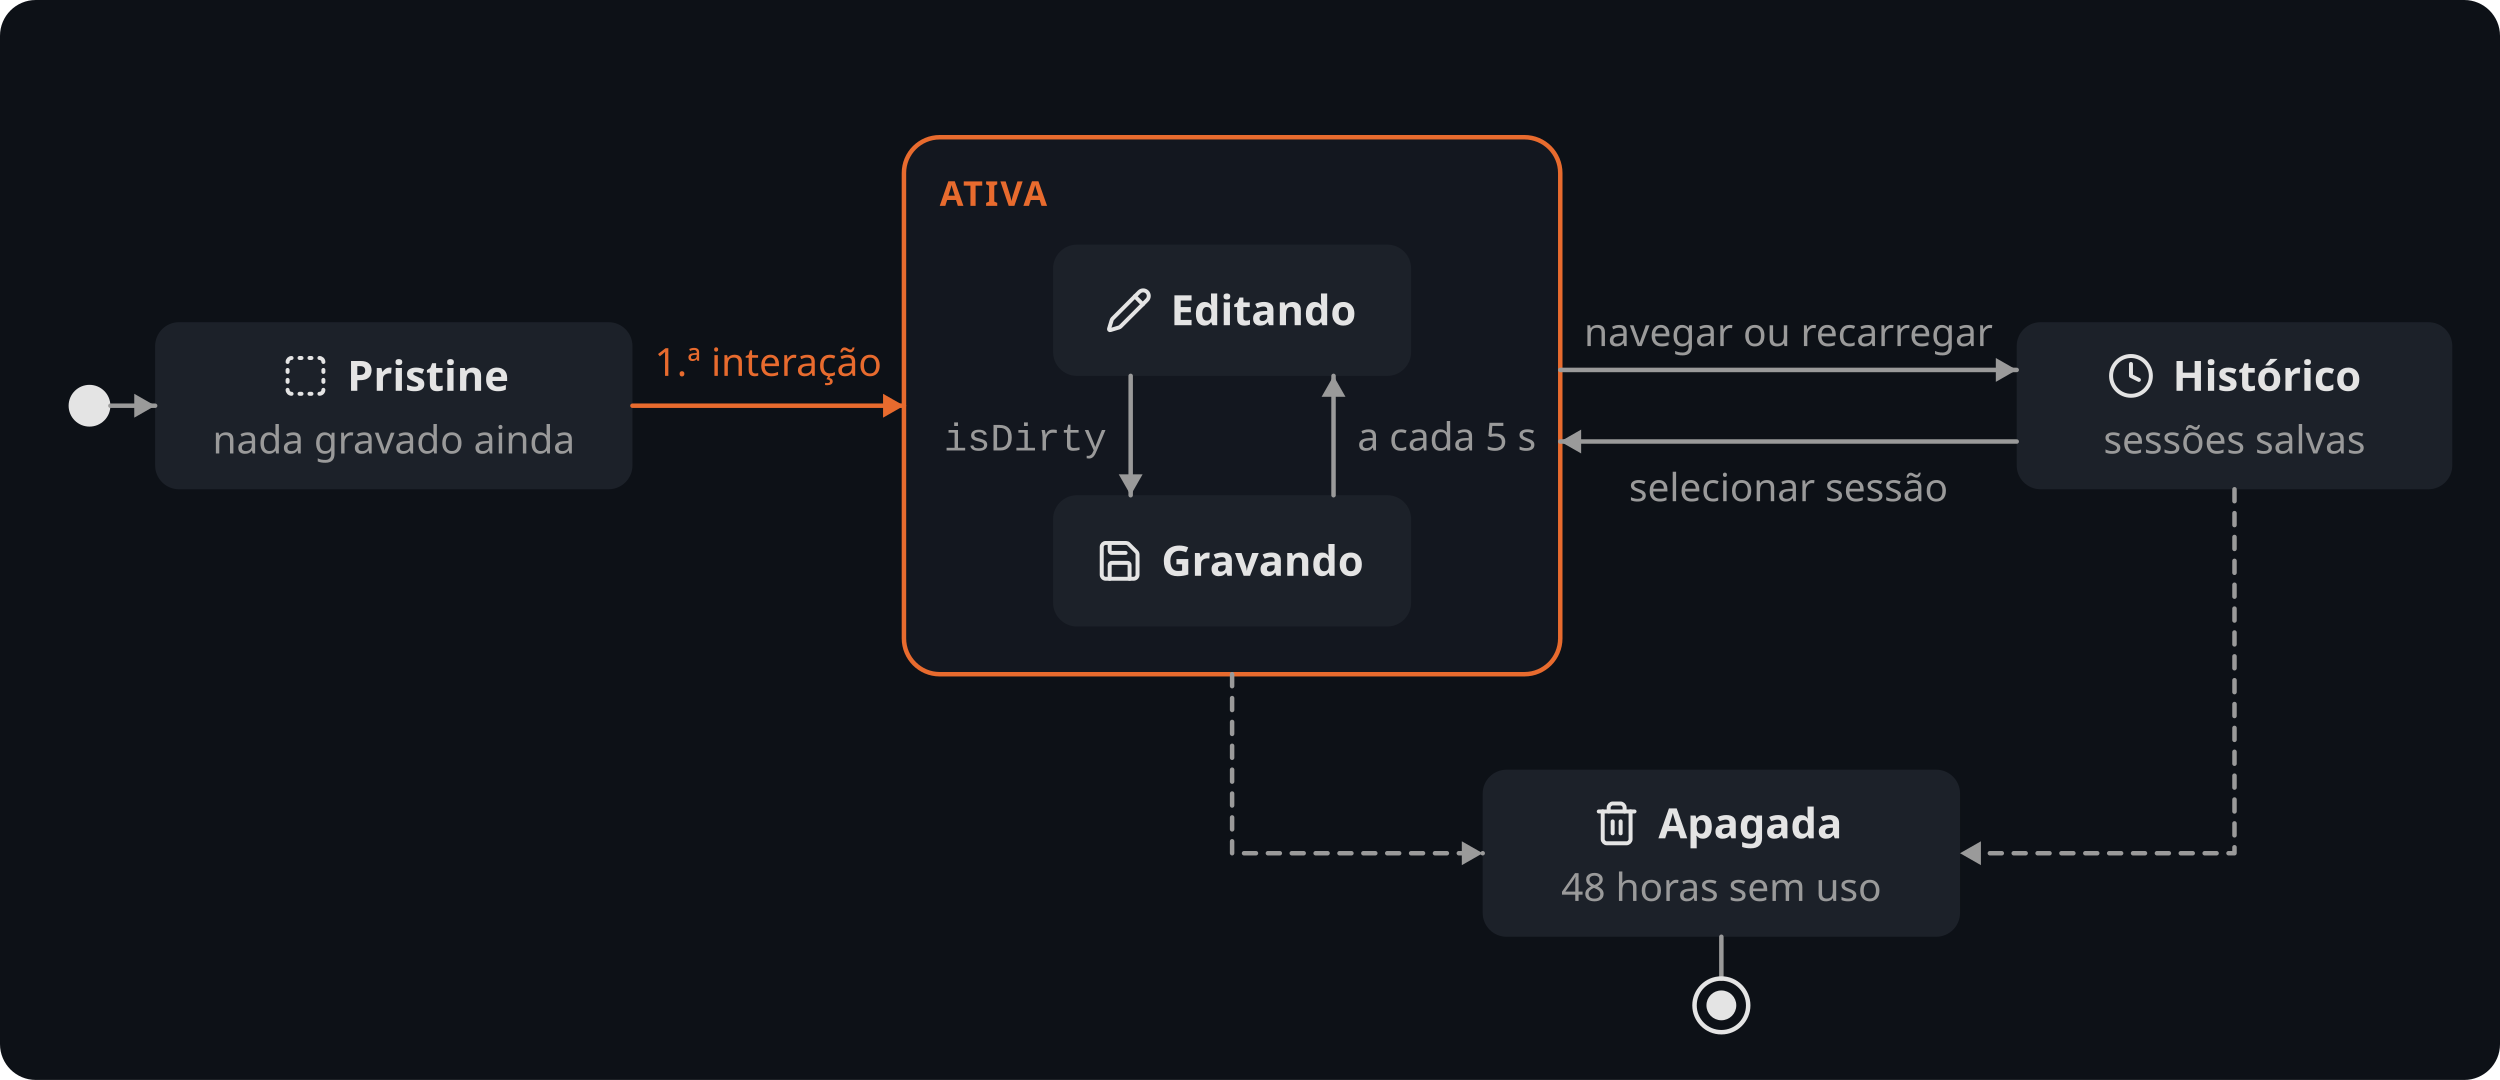
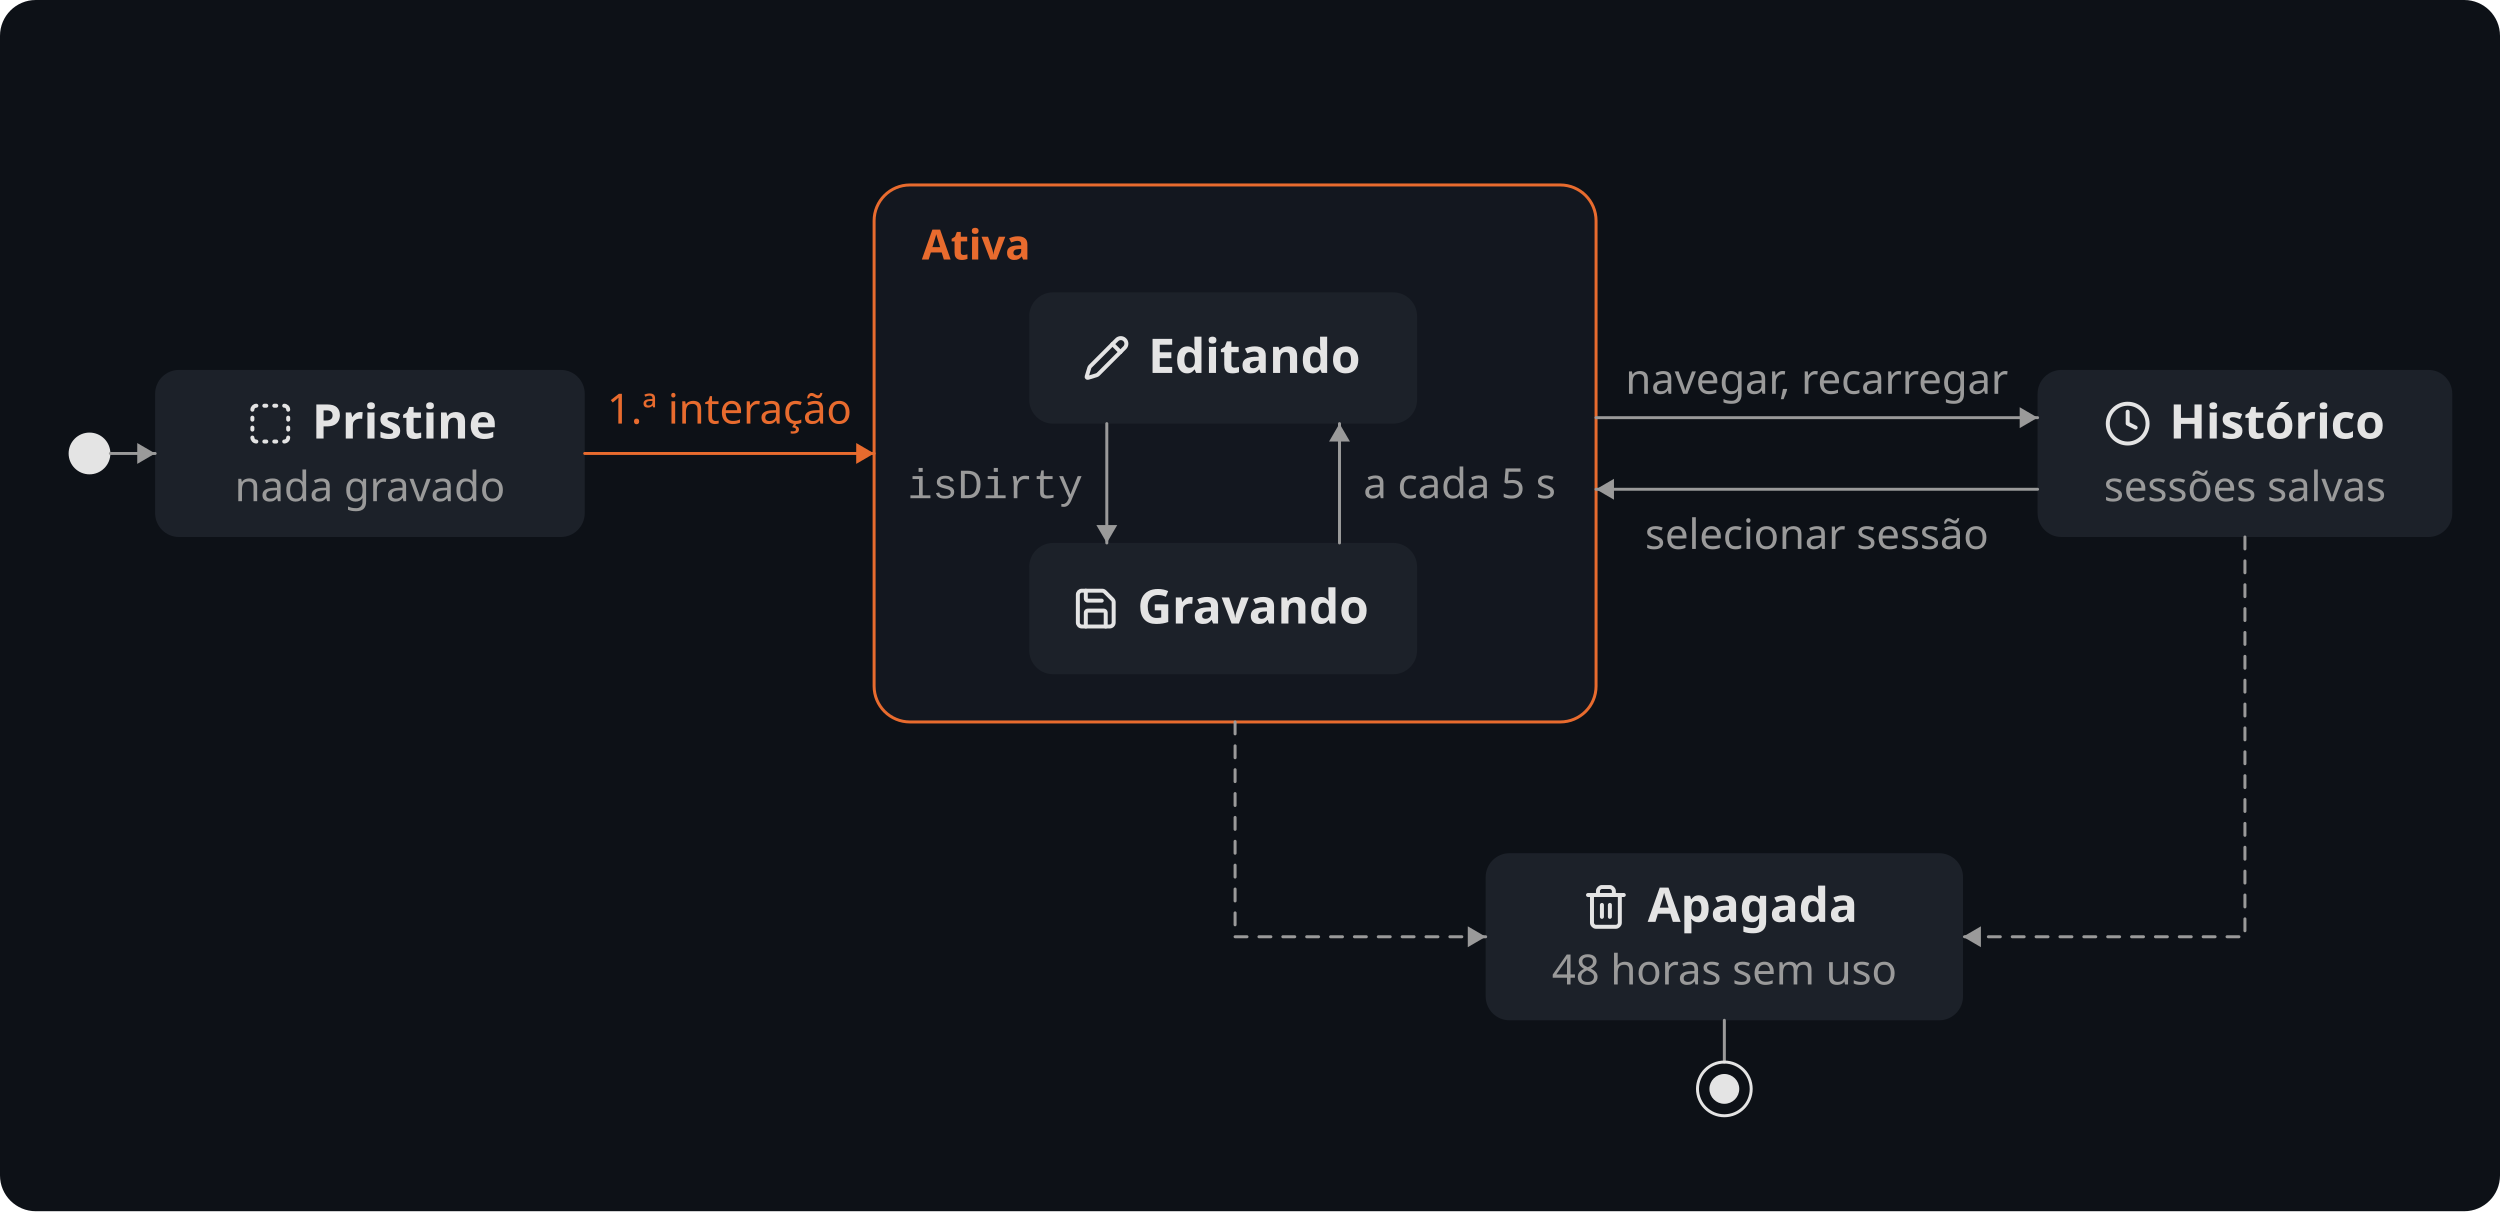
- <svg xmlns="http://www.w3.org/2000/svg" width="838" height="362" viewBox="0 0 838 362" role="img" aria-label="Ciclo de vida da sessão: nada é gravado até a primeira interação; a sessão Ativa vai para o Histórico e é apagada depois de 48 horas sem uso.">
-   <rect width="838" height="362" rx="12" fill="#0d1117" />
-   <circle cx="30" cy="136" r="7" fill="#e4e4e4" />
-   <rect x="52" y="108" width="160" height="56" rx="8" fill="#1c2129" />
-   <g transform="translate(94.4 118) scale(0.6667)" fill="none" stroke="#e4e4e4" stroke-width="2" stroke-linecap="round" stroke-linejoin="round" color="#e4e4e4">
+ <svg xmlns="http://www.w3.org/2000/svg" width="838" height="406" viewBox="0 0 838 406" role="img" aria-label="Ciclo de vida da sessão: nada é gravado até a primeira interação; a sessão Ativa vai para o Histórico e é apagada depois de 48 horas sem uso.">
+   <rect width="838" height="406" rx="12" fill="#0d1117" />
+   <circle cx="30" cy="152" r="7" fill="#e4e4e4" />
+   <rect x="52" y="124" width="144" height="56" rx="8" fill="#1c2129" />
+   <g transform="translate(82.6 134) scale(0.6667)" fill="none" stroke="#e4e4e4" stroke-width="2" stroke-linecap="round" stroke-linejoin="round" color="#e4e4e4">
    <path d="M5 3a2 2 0 0 0-2 2" />
    <path d="M19 3a2 2 0 0 1 2 2" />
    <path d="M21 19a2 2 0 0 1-2 2" />
    <path d="M5 21a2 2 0 0 1-2-2" />
    <path d="M9 3h1" />
    <path d="M9 21h1" />
    <path d="M14 3h1" />
    <path d="M14 21h1" />
    <path d="M3 9v1" />
    <path d="M21 9v1" />
    <path d="M3 14v1" />
    <path d="M21 14v1" />
  </g>
-   <text x="116.4" y="131" font-family="-apple-system,BlinkMacSystemFont,'Segoe UI','Noto Sans',Helvetica,Arial,sans-serif" font-size="14" font-weight="600" fill="#e4e4e4" text-anchor="start">Pristine</text>
-   <text x="132" y="152" font-family="-apple-system,BlinkMacSystemFont,'Segoe UI','Noto Sans',Helvetica,Arial,sans-serif" font-size="13" font-weight="400" fill="#9a9a9a" text-anchor="middle">nada gravado ainda</text>
-   <path d="M37 136 L52 136" fill="none" stroke="#9a9a9a" stroke-width="1.5" stroke-linejoin="round" stroke-linecap="round" />
-   <polygon points="52 136 45 132 45 140" fill="#9a9a9a" />
-   <rect x="303" y="46" width="220" height="180" rx="12" fill="#13171f" stroke="#e86b2e" stroke-width="1.5" />
-   <text x="315" y="69" font-family="-apple-system,BlinkMacSystemFont,'Segoe UI','Noto Sans',Helvetica,Arial,sans-serif" font-size="11.5" font-weight="700" fill="#e86b2e" text-anchor="start" letter-spacing="0.06em">ATIVA</text>
-   <rect x="353" y="82" width="120" height="44" rx="8" fill="#1c2129" />
-   <g transform="translate(370.4 96) scale(0.6667)" fill="none" stroke="#e4e4e4" stroke-width="2" stroke-linecap="round" stroke-linejoin="round" color="#e4e4e4">
+   <text x="104.6" y="147" font-family="-apple-system,BlinkMacSystemFont,'Segoe UI','Noto Sans',Helvetica,Arial,sans-serif" font-size="16" font-weight="600" fill="#e4e4e4" text-anchor="start">Pristine</text>
+   <text x="124" y="168" font-family="-apple-system,BlinkMacSystemFont,'Segoe UI','Noto Sans',Helvetica,Arial,sans-serif" font-size="14" font-weight="400" fill="#9a9a9a" text-anchor="middle">nada gravado</text>
+   <path d="M37 152 L52 152" fill="none" stroke="#9a9a9a" stroke-width="1" stroke-linejoin="round" stroke-linecap="round" />
+   <polygon points="52 152 46 148.5 46 155.5" fill="#9a9a9a" />
+   <rect x="293" y="62" width="242" height="180" rx="12" fill="#13171f" stroke="#e86b2e" stroke-width="1" />
+   <text x="309" y="87" font-family="-apple-system,BlinkMacSystemFont,'Segoe UI','Noto Sans',Helvetica,Arial,sans-serif" font-size="14" font-weight="600" fill="#e86b2e" text-anchor="start">Ativa</text>
+   <rect x="345" y="98" width="130" height="44" rx="8" fill="#1c2129" />
+   <g transform="translate(362.9 112) scale(0.6667)" fill="none" stroke="#e4e4e4" stroke-width="2" stroke-linecap="round" stroke-linejoin="round" color="#e4e4e4">
    <path d="M21.174 6.812a1 1 0 0 0-3.986-3.987L3.842 16.174a2 2 0 0 0-.5.83l-1.321 4.352a.5.5 0 0 0 .623.622l4.353-1.32a2 2 0 0 0 .83-.497z" />
    <path d="m15 5 4 4" />
  </g>
-   <text x="392.4" y="109" font-family="-apple-system,BlinkMacSystemFont,'Segoe UI','Noto Sans',Helvetica,Arial,sans-serif" font-size="14" font-weight="600" fill="#e4e4e4" text-anchor="start">Editando</text>
-   <rect x="353" y="166" width="120" height="44" rx="8" fill="#1c2129" />
-   <g transform="translate(367.3 180) scale(0.6667)" fill="none" stroke="#e4e4e4" stroke-width="2" stroke-linecap="round" stroke-linejoin="round" color="#e4e4e4">
+   <text x="384.9" y="125" font-family="-apple-system,BlinkMacSystemFont,'Segoe UI','Noto Sans',Helvetica,Arial,sans-serif" font-size="16" font-weight="600" fill="#e4e4e4" text-anchor="start">Editando</text>
+   <rect x="345" y="182" width="130" height="44" rx="8" fill="#1c2129" />
+   <g transform="translate(359.3 196) scale(0.6667)" fill="none" stroke="#e4e4e4" stroke-width="2" stroke-linecap="round" stroke-linejoin="round" color="#e4e4e4">
    <path d="M15.2 3a2 2 0 0 1 1.4.6l3.8 3.8a2 2 0 0 1 .6 1.4V19a2 2 0 0 1-2 2H5a2 2 0 0 1-2-2V5a2 2 0 0 1 2-2z" />
    <path d="M17 21v-7a1 1 0 0 0-1-1H8a1 1 0 0 0-1 1v7" />
    <path d="M7 3v4a1 1 0 0 0 1 1h7" />
  </g>
-   <text x="389.3" y="193" font-family="-apple-system,BlinkMacSystemFont,'Segoe UI','Noto Sans',Helvetica,Arial,sans-serif" font-size="14" font-weight="600" fill="#e4e4e4" text-anchor="start">Gravando</text>
-   <path d="M379 126 L379 166" fill="none" stroke="#9a9a9a" stroke-width="1.5" stroke-linejoin="round" stroke-linecap="round" />
-   <polygon points="379 166 375 159 383 159" fill="#9a9a9a" />
-   <text x="371" y="151" font-family="ui-monospace,SFMono-Regular,'SF Mono',Menlo,Consolas,'Liberation Mono',monospace" font-size="13" font-weight="400" fill="#9a9a9a" text-anchor="end">isDirty</text>
-   <path d="M447 166 L447 126" fill="none" stroke="#9a9a9a" stroke-width="1.5" stroke-linejoin="round" stroke-linecap="round" />
-   <polygon points="447 126 443 133 451 133" fill="#9a9a9a" />
-   <text x="455" y="151" font-family="-apple-system,BlinkMacSystemFont,'Segoe UI','Noto Sans',Helvetica,Arial,sans-serif" font-size="13" font-weight="400" fill="#9a9a9a" text-anchor="start">a cada 5 s</text>
-   <path d="M212 136 L303 136" fill="none" stroke="#e86b2e" stroke-width="1.5" stroke-linejoin="round" stroke-linecap="round" />
-   <polygon points="303 136 296 132 296 140" fill="#e86b2e" />
-   <text x="257.5" y="126" font-family="-apple-system,BlinkMacSystemFont,'Segoe UI','Noto Sans',Helvetica,Arial,sans-serif" font-size="13" font-weight="400" fill="#e86b2e" text-anchor="middle">1.ª interação</text>
-   <rect x="676" y="108" width="146" height="56" rx="8" fill="#1c2129" />
-   <g transform="translate(706.3 118) scale(0.6667)" fill="none" stroke="#e4e4e4" stroke-width="2" stroke-linecap="round" stroke-linejoin="round" color="#e4e4e4">
+   <text x="381.3" y="209" font-family="-apple-system,BlinkMacSystemFont,'Segoe UI','Noto Sans',Helvetica,Arial,sans-serif" font-size="16" font-weight="600" fill="#e4e4e4" text-anchor="start">Gravando</text>
+   <path d="M371 142 L371 182" fill="none" stroke="#9a9a9a" stroke-width="1" stroke-linejoin="round" stroke-linecap="round" />
+   <polygon points="371 182 367.5 176 374.5 176" fill="#9a9a9a" />
+   <text x="363" y="167" font-family="ui-monospace,SFMono-Regular,'SF Mono',Menlo,Consolas,'Liberation Mono',monospace" font-size="14" font-weight="400" fill="#9a9a9a" text-anchor="end">isDirty</text>
+   <path d="M449 182 L449 142" fill="none" stroke="#9a9a9a" stroke-width="1" stroke-linejoin="round" stroke-linecap="round" />
+   <polygon points="449 142 445.5 148 452.5 148" fill="#9a9a9a" />
+   <text x="457" y="167" font-family="-apple-system,BlinkMacSystemFont,'Segoe UI','Noto Sans',Helvetica,Arial,sans-serif" font-size="14" font-weight="400" fill="#9a9a9a" text-anchor="start">a cada 5 s</text>
+   <path d="M196 152 L293 152" fill="none" stroke="#e86b2e" stroke-width="1" stroke-linejoin="round" stroke-linecap="round" />
+   <polygon points="293 152 287 148.5 287 155.5" fill="#e86b2e" />
+   <text x="244.5" y="142" font-family="-apple-system,BlinkMacSystemFont,'Segoe UI','Noto Sans',Helvetica,Arial,sans-serif" font-size="14" font-weight="400" fill="#e86b2e" text-anchor="middle">1.ª interação</text>
+   <rect x="683" y="124" width="139" height="56" rx="8" fill="#1c2129" />
+   <g transform="translate(705.2 134) scale(0.6667)" fill="none" stroke="#e4e4e4" stroke-width="2" stroke-linecap="round" stroke-linejoin="round" color="#e4e4e4">
    <circle cx="12" cy="12" r="10" />
    <polyline points="12 6 12 12 16 14" />
  </g>
-   <text x="728.3" y="131" font-family="-apple-system,BlinkMacSystemFont,'Segoe UI','Noto Sans',Helvetica,Arial,sans-serif" font-size="14" font-weight="600" fill="#e4e4e4" text-anchor="start">Histórico</text>
-   <text x="749" y="152" font-family="-apple-system,BlinkMacSystemFont,'Segoe UI','Noto Sans',Helvetica,Arial,sans-serif" font-size="13" font-weight="400" fill="#9a9a9a" text-anchor="middle">sessões salvas</text>
-   <path d="M523 124 L676 124" fill="none" stroke="#9a9a9a" stroke-width="1.5" stroke-linejoin="round" stroke-linecap="round" />
-   <polygon points="676 124 669 120 669 128" fill="#9a9a9a" />
-   <text x="599.5" y="116" font-family="-apple-system,BlinkMacSystemFont,'Segoe UI','Noto Sans',Helvetica,Arial,sans-serif" font-size="13" font-weight="400" fill="#9a9a9a" text-anchor="middle">navegar ou recarregar</text>
-   <path d="M676 148 L523 148" fill="none" stroke="#9a9a9a" stroke-width="1.5" stroke-linejoin="round" stroke-linecap="round" />
-   <polygon points="523 148 530 144 530 152" fill="#9a9a9a" />
-   <text x="599.5" y="168" font-family="-apple-system,BlinkMacSystemFont,'Segoe UI','Noto Sans',Helvetica,Arial,sans-serif" font-size="13" font-weight="400" fill="#9a9a9a" text-anchor="middle">selecionar sessão</text>
-   <rect x="497" y="258" width="160" height="56" rx="8" fill="#1c2129" />
-   <g transform="translate(533.9 268) scale(0.6667)" fill="none" stroke="#e4e4e4" stroke-width="2" stroke-linecap="round" stroke-linejoin="round" color="#e4e4e4">
+   <text x="727.2" y="147" font-family="-apple-system,BlinkMacSystemFont,'Segoe UI','Noto Sans',Helvetica,Arial,sans-serif" font-size="16" font-weight="600" fill="#e4e4e4" text-anchor="start">Histórico</text>
+   <text x="752.5" y="168" font-family="-apple-system,BlinkMacSystemFont,'Segoe UI','Noto Sans',Helvetica,Arial,sans-serif" font-size="14" font-weight="400" fill="#9a9a9a" text-anchor="middle">sessões salvas</text>
+   <path d="M535 140 L683 140" fill="none" stroke="#9a9a9a" stroke-width="1" stroke-linejoin="round" stroke-linecap="round" />
+   <polygon points="683 140 677 136.5 677 143.5" fill="#9a9a9a" />
+   <text x="609" y="132" font-family="-apple-system,BlinkMacSystemFont,'Segoe UI','Noto Sans',Helvetica,Arial,sans-serif" font-size="14" font-weight="400" fill="#9a9a9a" text-anchor="middle">navegar, recarregar</text>
+   <path d="M683 164 L535 164" fill="none" stroke="#9a9a9a" stroke-width="1" stroke-linejoin="round" stroke-linecap="round" />
+   <polygon points="535 164 541 160.5 541 167.5" fill="#9a9a9a" />
+   <text x="609" y="184" font-family="-apple-system,BlinkMacSystemFont,'Segoe UI','Noto Sans',Helvetica,Arial,sans-serif" font-size="14" font-weight="400" fill="#9a9a9a" text-anchor="middle">selecionar sessão</text>
+   <rect x="498" y="286" width="160" height="56" rx="8" fill="#1c2129" />
+   <g transform="translate(530.3 296) scale(0.6667)" fill="none" stroke="#e4e4e4" stroke-width="2" stroke-linecap="round" stroke-linejoin="round" color="#e4e4e4">
    <path d="M3 6h18" />
    <path d="M19 6v14c0 1-1 2-2 2H7c-1 0-2-1-2-2V6" />
    <path d="M8 6V4c0-1 1-2 2-2h4c1 0 2 1 2 2v2" />
    <line x1="10" x2="10" y1="11" y2="17" />
    <line x1="14" x2="14" y1="11" y2="17" />
  </g>
-   <text x="555.9" y="281" font-family="-apple-system,BlinkMacSystemFont,'Segoe UI','Noto Sans',Helvetica,Arial,sans-serif" font-size="14" font-weight="600" fill="#e4e4e4" text-anchor="start">Apagada</text>
-   <text x="577" y="302" font-family="-apple-system,BlinkMacSystemFont,'Segoe UI','Noto Sans',Helvetica,Arial,sans-serif" font-size="13" font-weight="400" fill="#9a9a9a" text-anchor="middle">48 horas sem uso</text>
-   <path d="M413 226 L413 286 L497 286" fill="none" stroke="#9a9a9a" stroke-width="1.5" stroke-linejoin="round" stroke-linecap="round" stroke-dasharray="4 4" />
-   <polygon points="497 286 490 282 490 290" fill="#9a9a9a" />
-   <path d="M749 164 L749 286 L657 286" fill="none" stroke="#9a9a9a" stroke-width="1.5" stroke-linejoin="round" stroke-linecap="round" stroke-dasharray="4 4" />
-   <polygon points="657 286 664 282 664 290" fill="#9a9a9a" />
-   <path d="M577 314 L577 328" fill="none" stroke="#9a9a9a" stroke-width="1.5" stroke-linejoin="round" stroke-linecap="round" />
-   <circle cx="577" cy="337" r="9" fill="none" stroke="#e4e4e4" stroke-width="1.5" />
-   <circle cx="577" cy="337" r="5" fill="#e4e4e4" />
+   <text x="552.3" y="309" font-family="-apple-system,BlinkMacSystemFont,'Segoe UI','Noto Sans',Helvetica,Arial,sans-serif" font-size="16" font-weight="600" fill="#e4e4e4" text-anchor="start">Apagada</text>
+   <text x="578" y="330" font-family="-apple-system,BlinkMacSystemFont,'Segoe UI','Noto Sans',Helvetica,Arial,sans-serif" font-size="14" font-weight="400" fill="#9a9a9a" text-anchor="middle">48 horas sem uso</text>
+   <path d="M414 242 L414 314 L498 314" fill="none" stroke="#9a9a9a" stroke-width="1" stroke-linejoin="round" stroke-linecap="round" stroke-dasharray="4 4" />
+   <polygon points="498 314 492 310.5 492 317.5" fill="#9a9a9a" />
+   <path d="M752.5 180 L752.5 314 L658 314" fill="none" stroke="#9a9a9a" stroke-width="1" stroke-linejoin="round" stroke-linecap="round" stroke-dasharray="4 4" />
+   <polygon points="658 314 664 310.5 664 317.5" fill="#9a9a9a" />
+   <path d="M578 342 L578 356" fill="none" stroke="#9a9a9a" stroke-width="1" stroke-linejoin="round" stroke-linecap="round" />
+   <circle cx="578" cy="365" r="9" fill="none" stroke="#e4e4e4" stroke-width="1" />
+   <circle cx="578" cy="365" r="5" fill="#e4e4e4" />
</svg>
